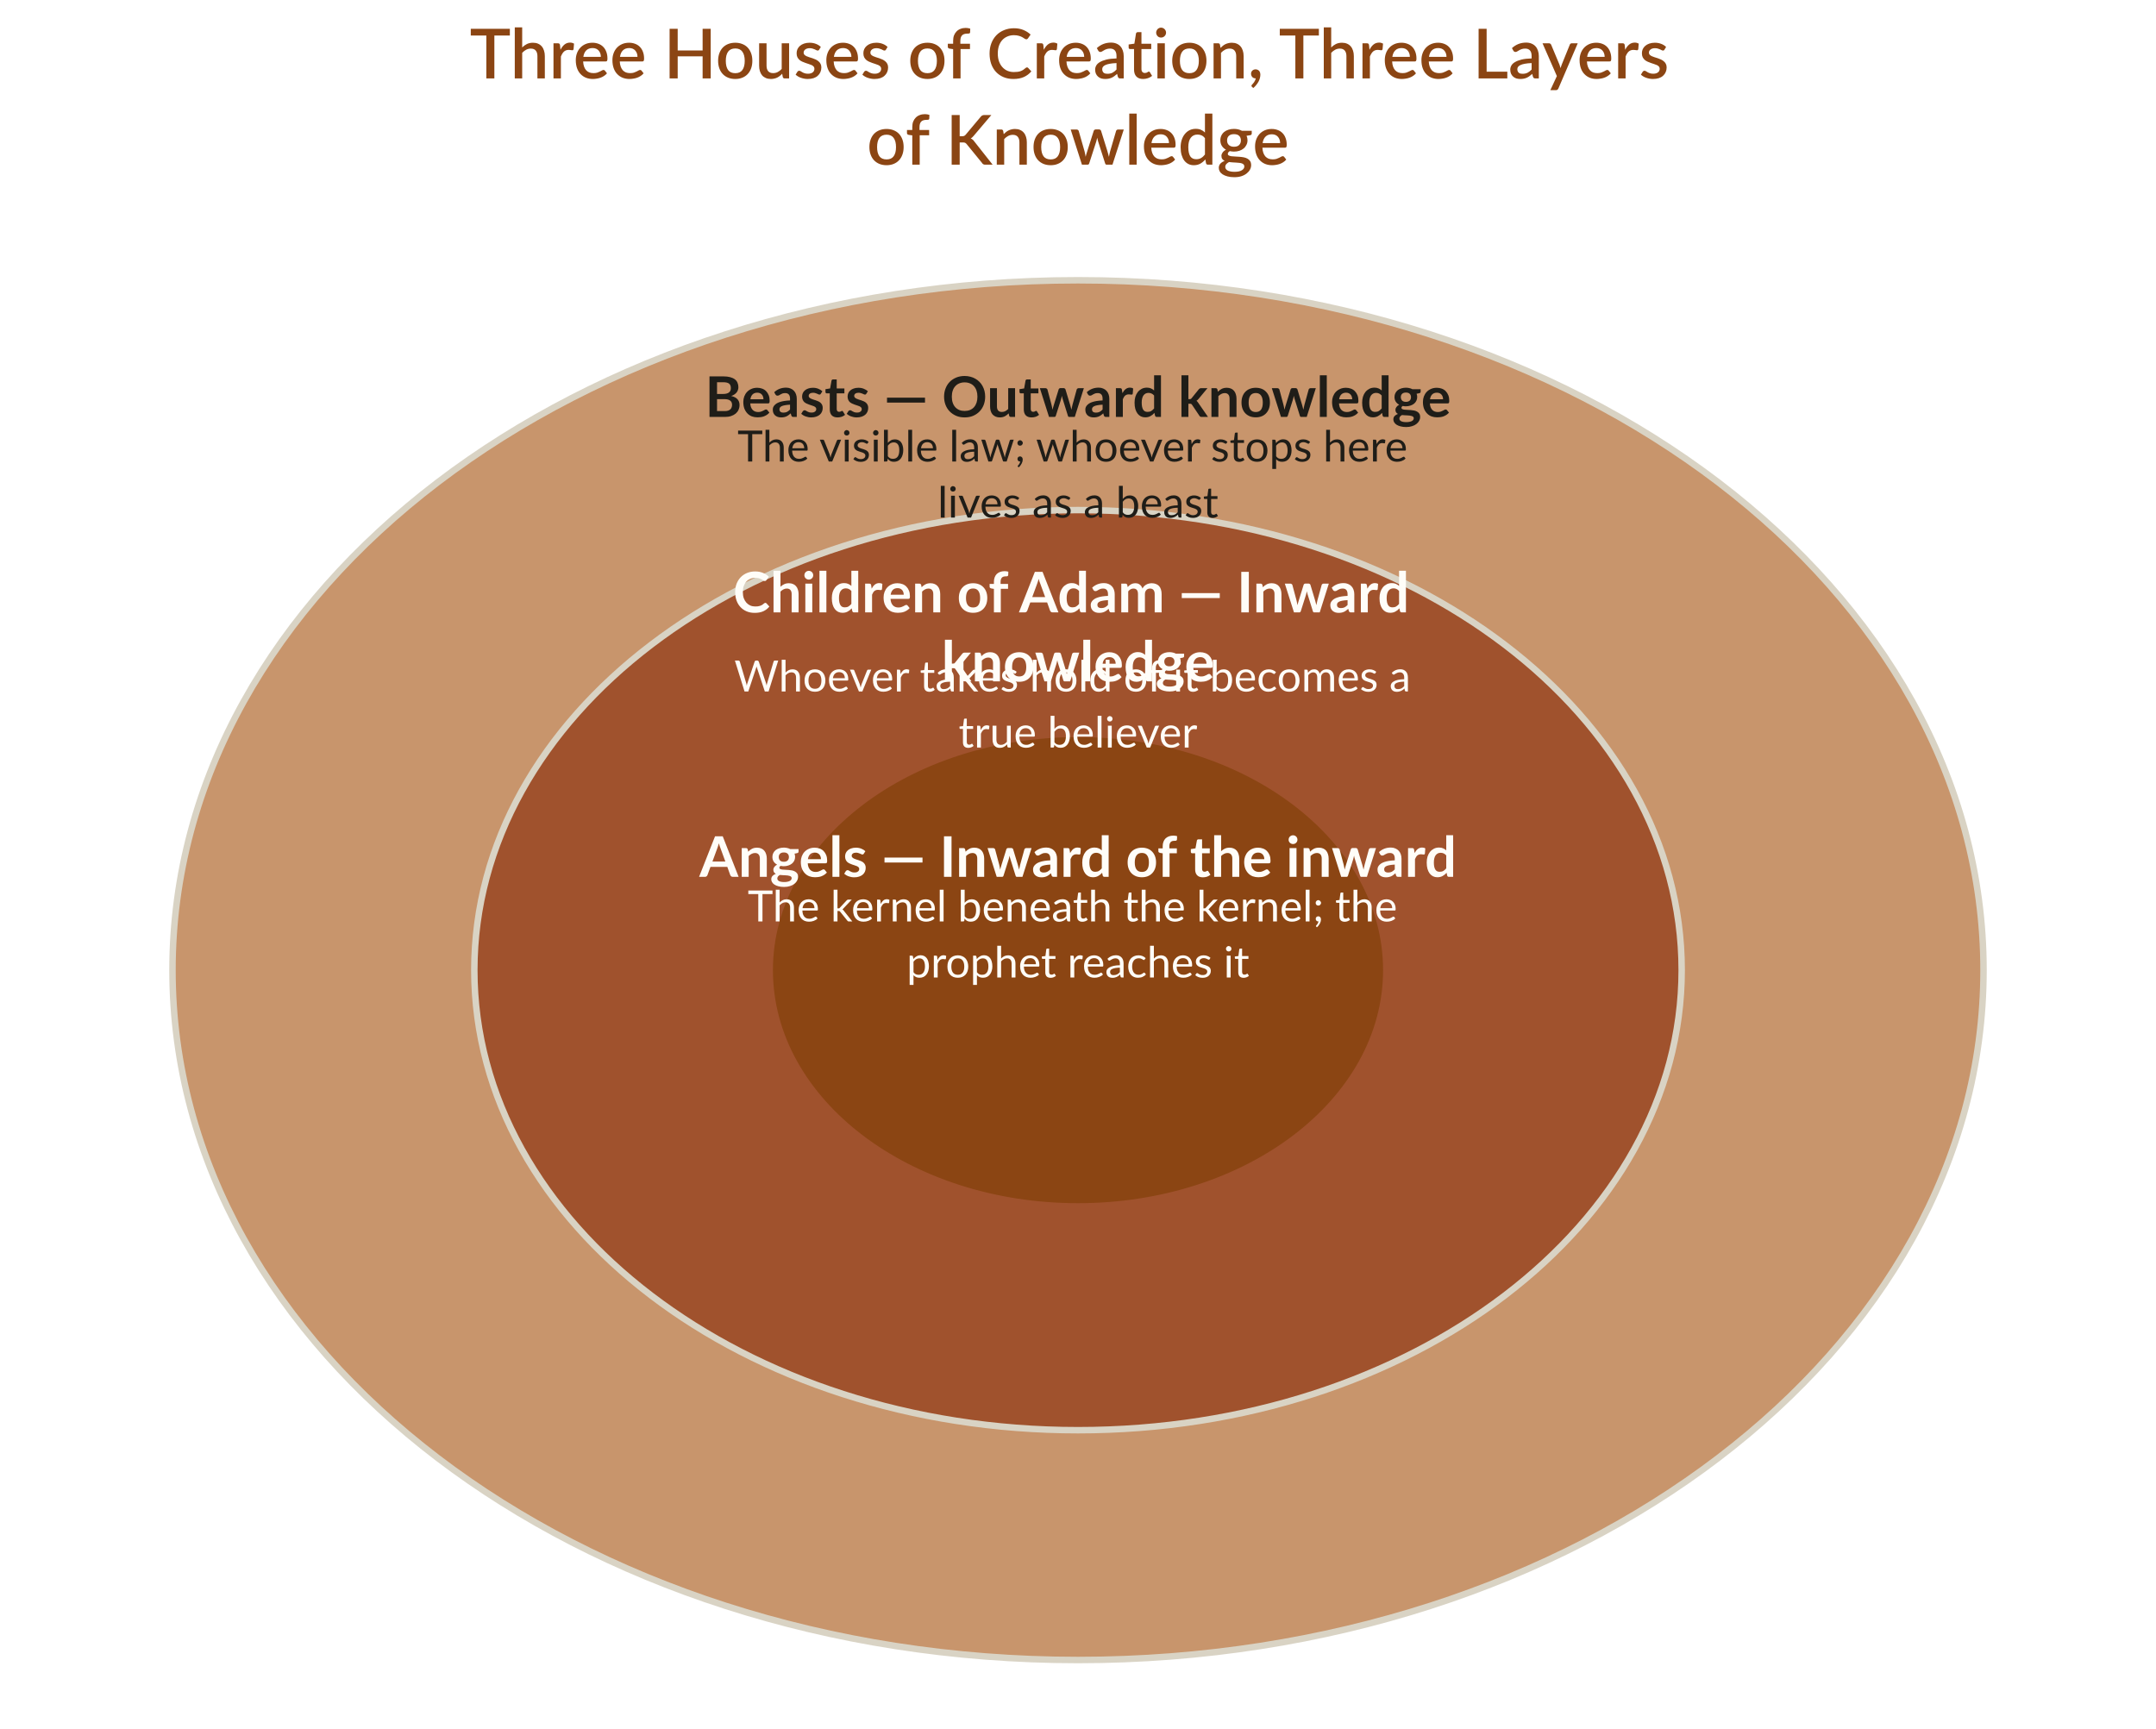
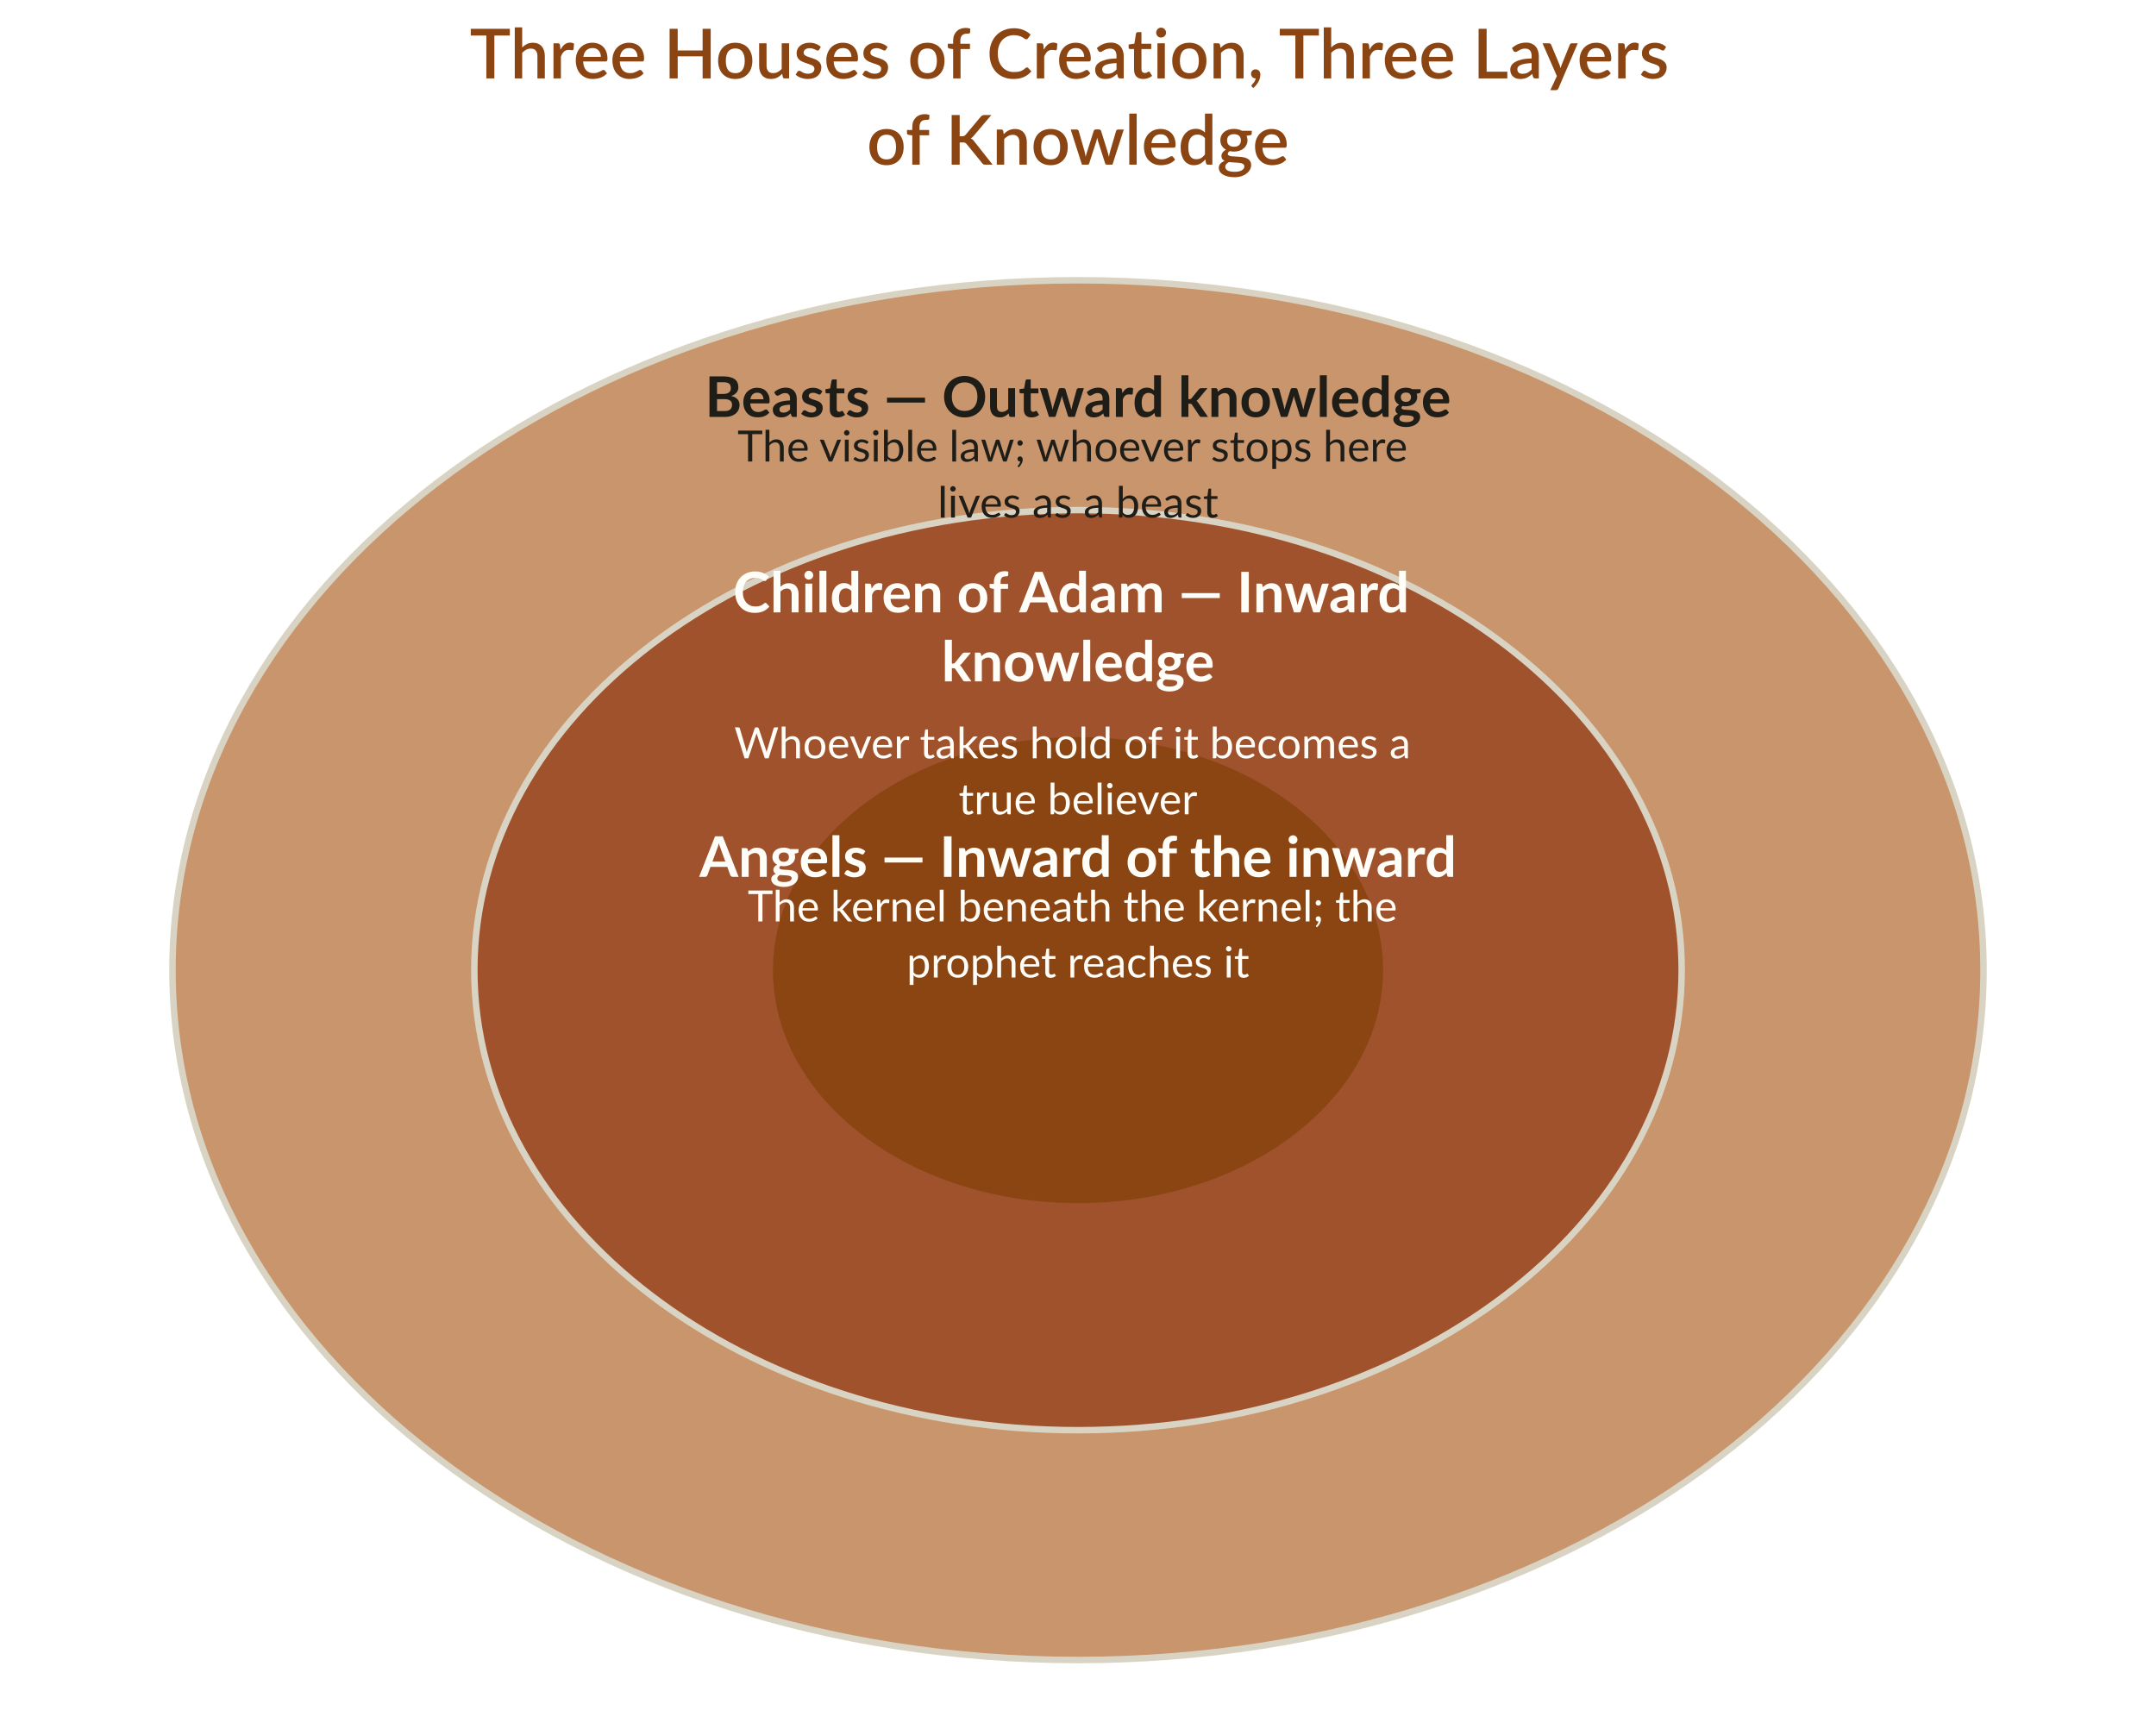
<svg xmlns="http://www.w3.org/2000/svg" id="Three_Houses_of_Creation__Three_Layers_o" viewBox="0 0 500 401" role="img" aria-labelledby="Three_Houses_of_Creation__Three_Layers_o_t Three_Houses_of_Creation__Three_Layers_o_d">
  <style>#Three_Houses_of_Creation__Three_Layers_o{font-family:'Lato', system-ui, sans-serif;font-size:14px;fill:#1f1d18;}#Three_Houses_of_Creation__Three_Layers_o text{font-family:'Lato', system-ui, sans-serif;}</style>
  <defs>
    <marker id="svgp_arrow" viewBox="0 0 10 10" refX="9" refY="5" markerWidth="6" markerHeight="6" orient="auto-start-reverse">
      <path d="M 0 1 L 9 5 L 0 9 z" fill="#87827a" />
    </marker>
  </defs>
  <text x="250" y="12.0" text-anchor="middle" dominant-baseline="central" font-size="16" font-weight="600" fill="#8b4513">
    <tspan x="250" dy="0">Three Houses of Creation, Three Layers</tspan>
    <tspan x="250" dy="20">of Knowledge</tspan>
  </text>
  <ellipse cx="250" cy="225" rx="210.0" ry="160.0" fill="#c8956c" stroke="#d9d3c4" stroke-width="1.5" />
  <ellipse cx="250" cy="225" rx="140.0" ry="106.7" fill="#a0522d" stroke="#d9d3c4" stroke-width="1.5" />
  <ellipse cx="250" cy="225" rx="70.0" ry="53.3" fill="#8b4513" stroke="#8b4513" stroke-width="1.5" />
  <text x="250" y="91.667" text-anchor="middle" dominant-baseline="central" font-size="13" font-weight="700" fill="#1f1d18">
    <tspan x="250" dy="0">Beasts — Outward knowledge</tspan>
  </text>
  <text x="250" y="103.167" text-anchor="middle" dominant-baseline="central" font-size="10" font-weight="normal" fill="#1f1d18">
    <tspan x="250" dy="0">The visible law; whoever stops here</tspan>
    <tspan x="250" dy="13">lives as a beast</tspan>
  </text>
  <text x="250" y="137.0" text-anchor="middle" dominant-baseline="central" font-size="13" font-weight="700" fill="#fffdf8">
    <tspan x="250" dy="0">Children of Adam — Inward</tspan>
    <tspan x="250" dy="16">knowledge</tspan>
  </text>
-   <text x="250" y="156.5" text-anchor="middle" dominant-baseline="central" font-size="10" font-weight="normal" fill="#fffdf8">
+   <text x="250" y="172" text-anchor="middle" dominant-baseline="central" font-size="10" font-weight="normal" fill="#fffdf8">
    <tspan x="250" dy="0">Whoever takes hold of it becomes a</tspan>
    <tspan x="250" dy="13">true believer</tspan>
  </text>
  <text x="250" y="198.333" text-anchor="middle" dominant-baseline="central" font-size="13" font-weight="700" fill="#fffdf8">
    <tspan x="250" dy="0">Angels — Inward of the inward</tspan>
  </text>
  <text x="250" y="209.833" text-anchor="middle" dominant-baseline="central" font-size="10" font-weight="normal" fill="#fffdf8">
    <tspan x="250" dy="0">The kernel beneath the kernel; the</tspan>
    <tspan x="250" dy="13">prophet reaches it</tspan>
  </text>
</svg>
